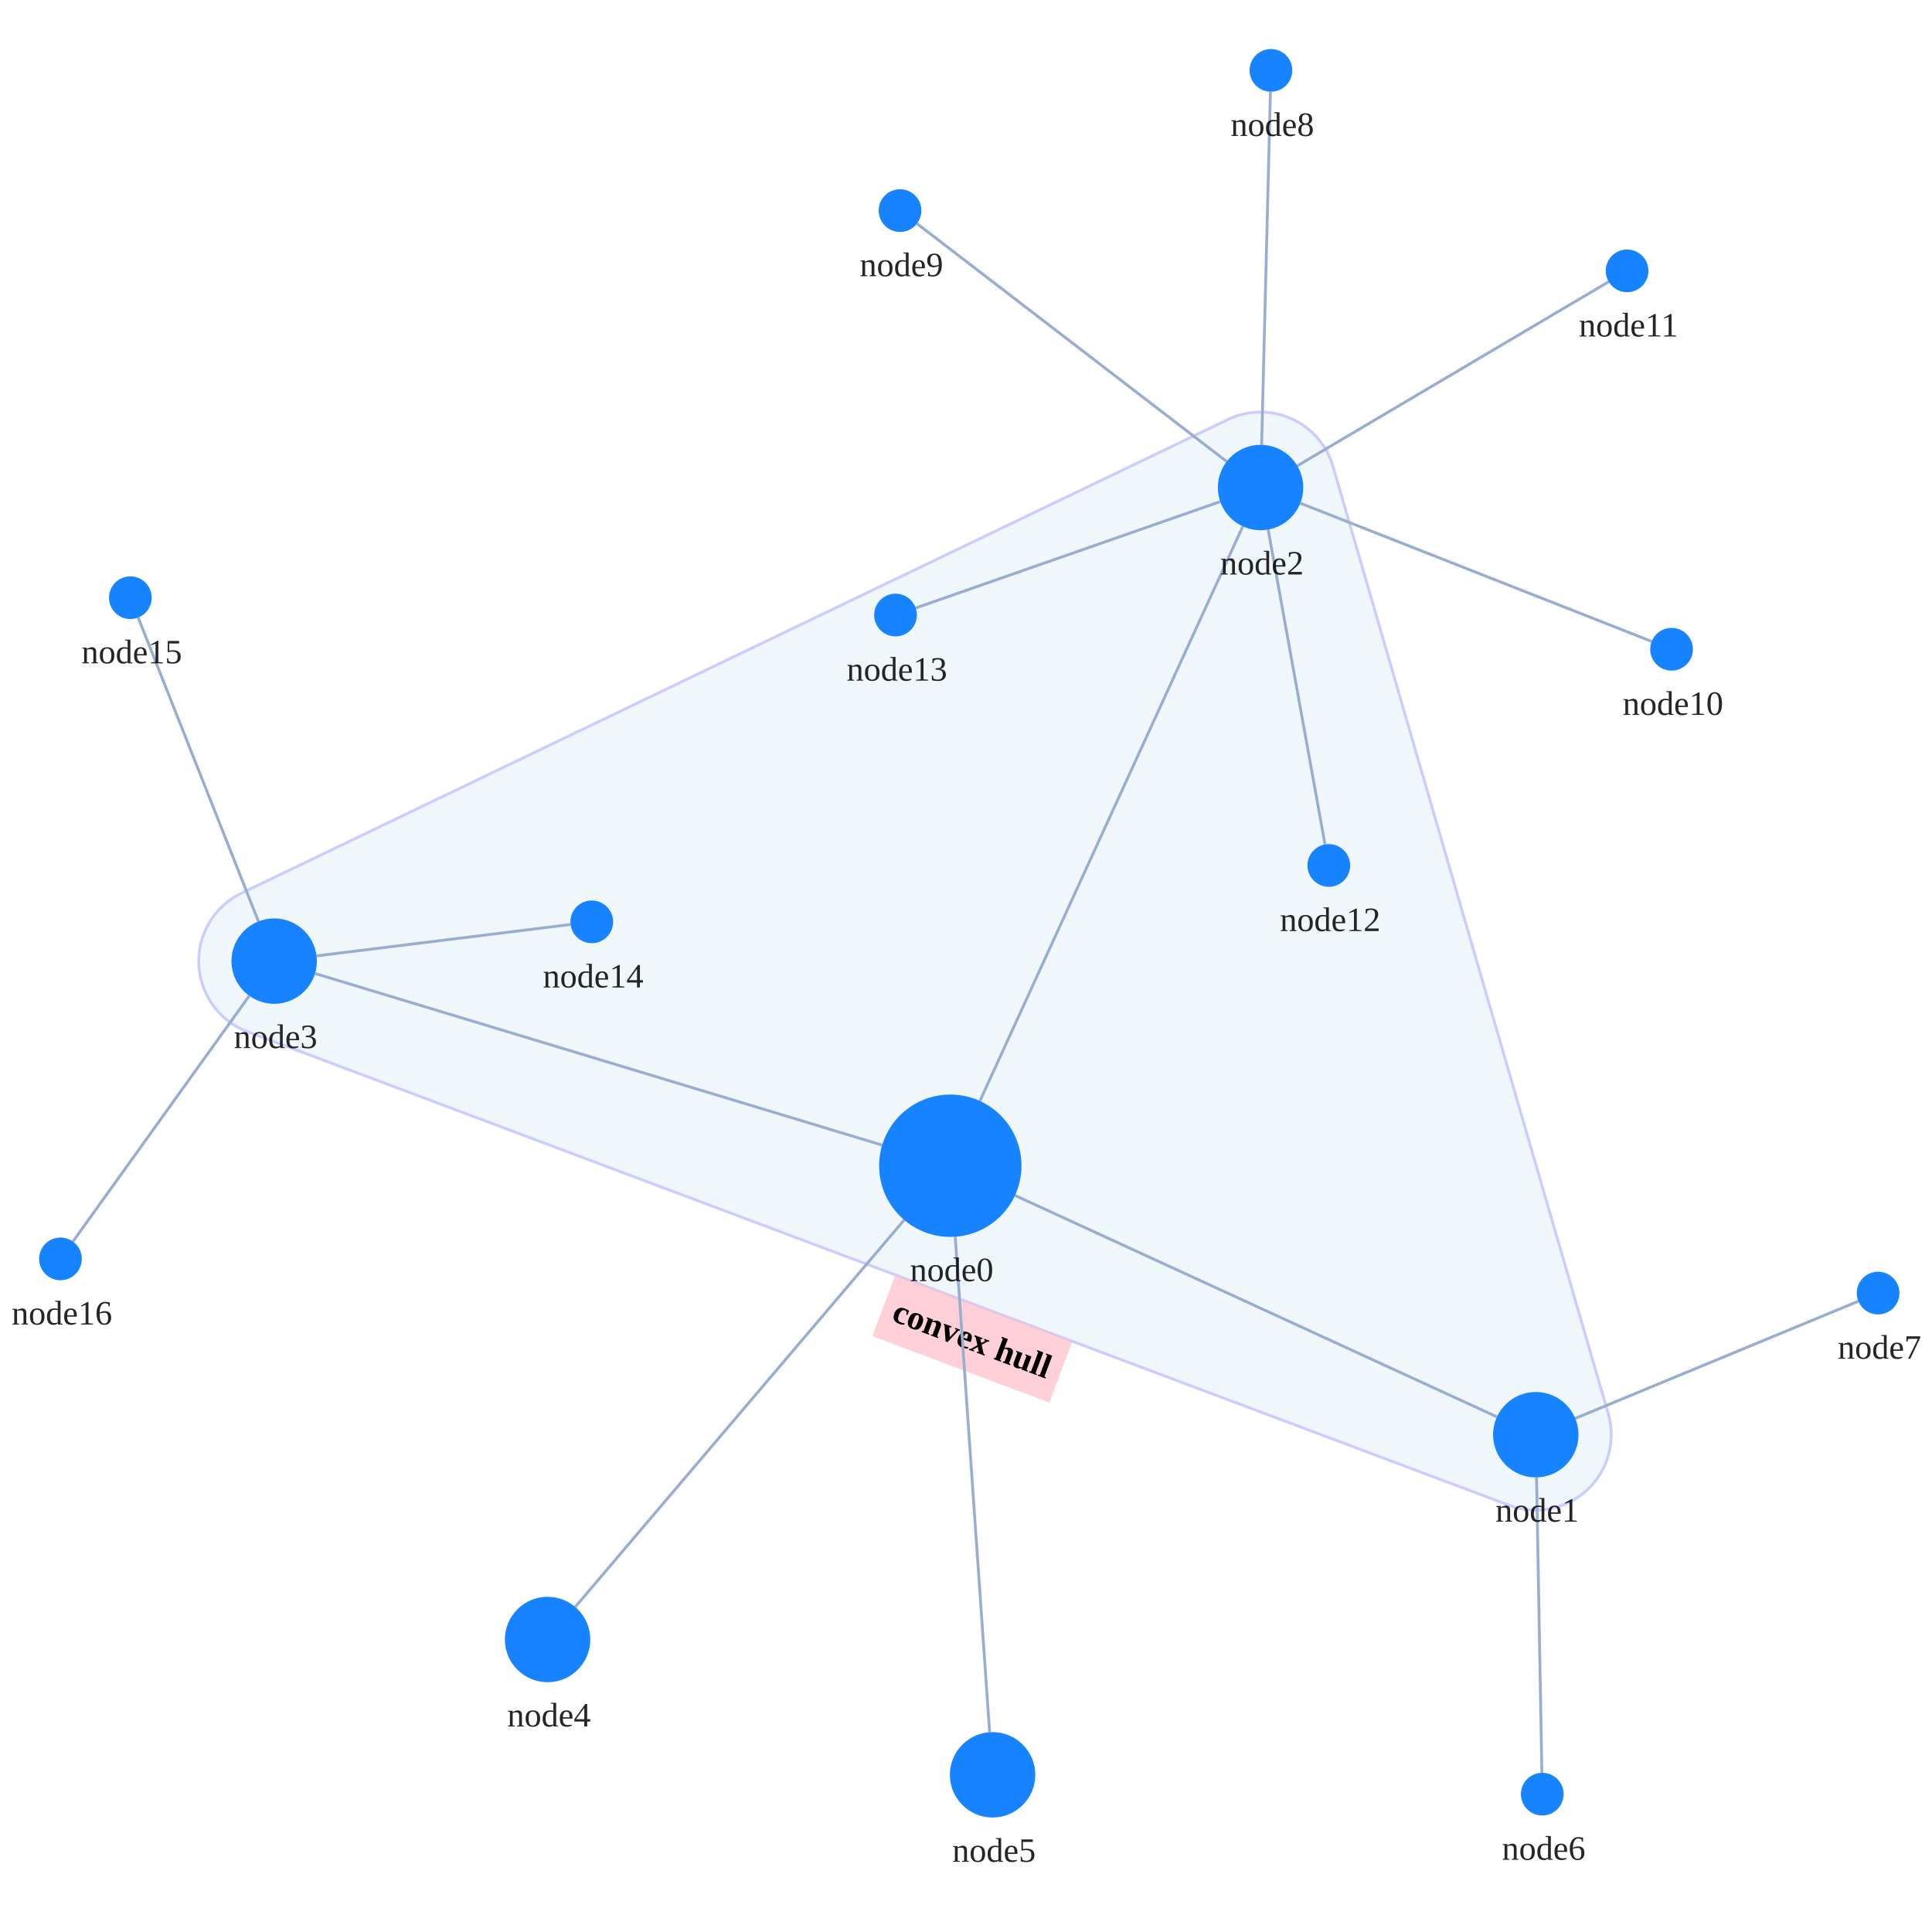
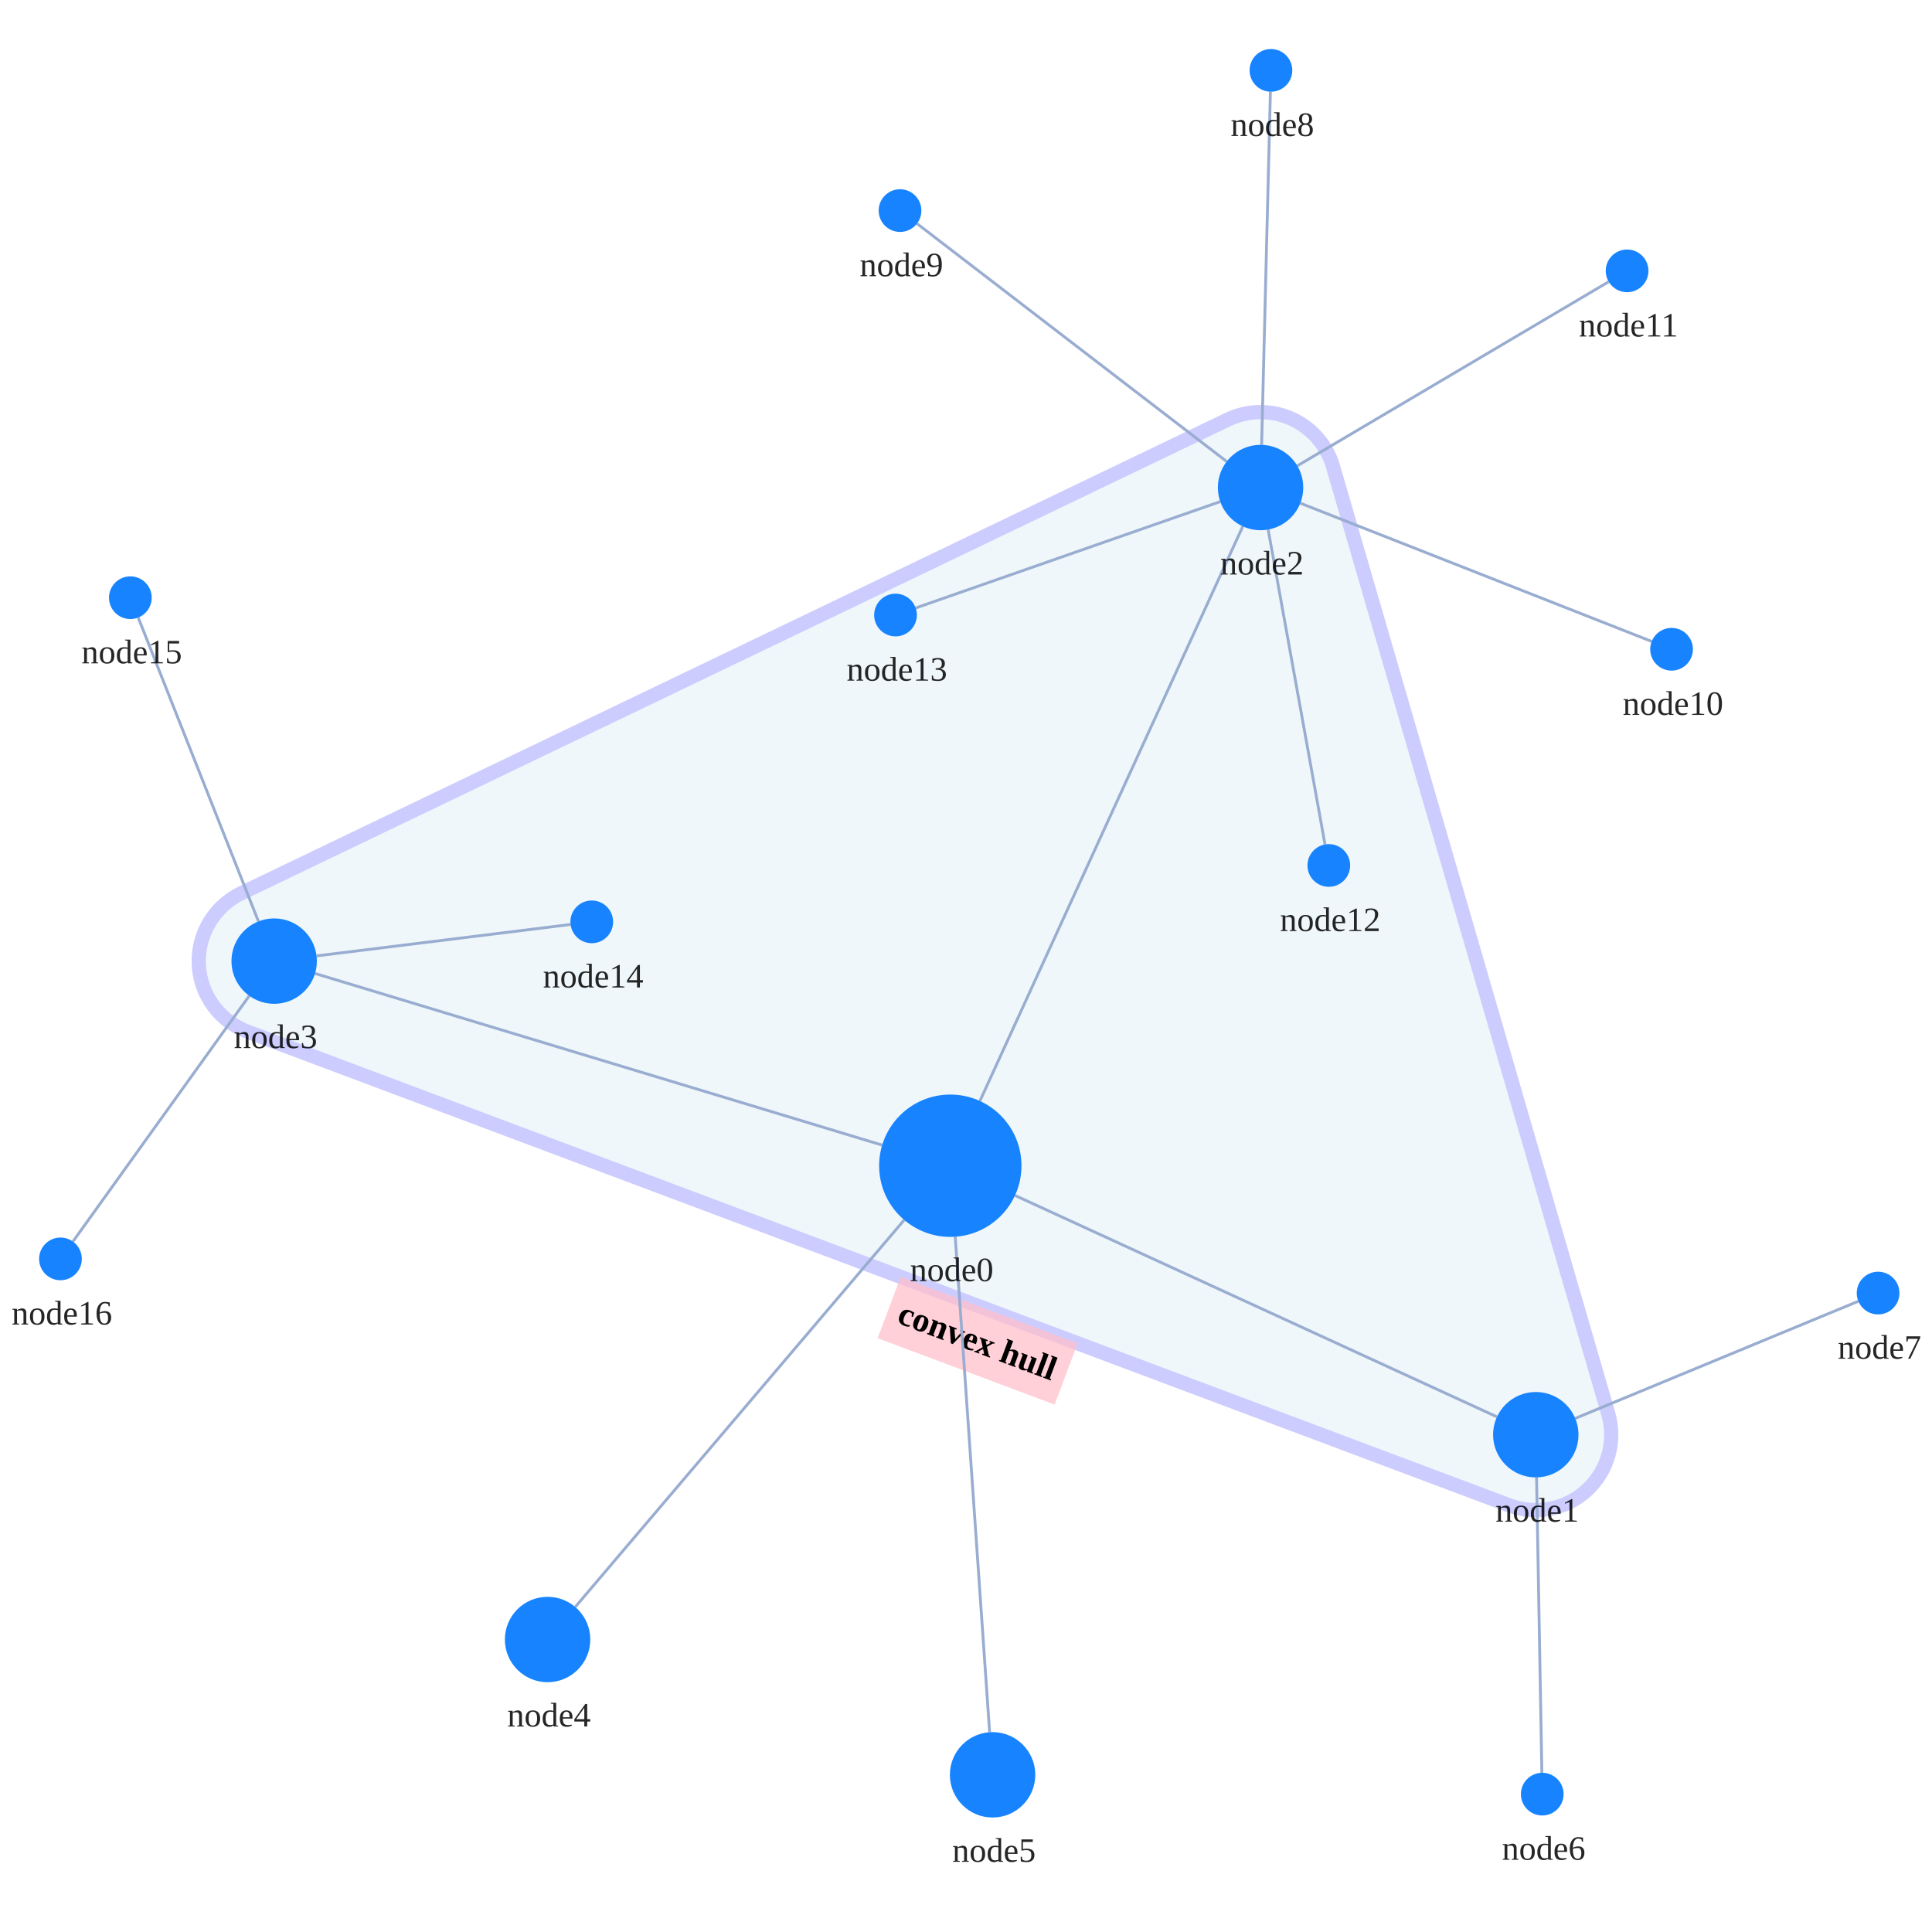
<svg xmlns="http://www.w3.org/2000/svg" width="500" height="500" style="background: transparent; position: absolute; outline: none;" color-interpolation-filters="sRGB" tabindex="1">
  <defs />
  <g id="g-svg-camera" transform="matrix(0.736754,0,0,0.736754,83.39082,60.78159)">
    <g id="g-root" fill="none" transform="matrix(1,0,0,1,0,0)">
      <g id="g-svg-7" fill="none" transform="matrix(1,0,0,1,0,0)" />
      <g id="g-svg-108" fill="none" transform="matrix(1,0,0,1,0,0)">
        <g transform="matrix(1,0,0,1,-43.38182,62.25724)">
-           <path id="contour" fill="rgba(173,216,230,1)" d="M 398.438,19.106 A 26.5 26.5 0 0 0 361.521 2.611 L 15.03,168.967 A 26.5 26.5 0 0 0 17.187 217.666 L 460.355,384.017 A 26.5 26.5 0 0 0 495.116 351.812 L 398.438,19.106" stroke="rgba(0,0,255,1)" opacity="0.2" />
-         </g>
-         <g id="label" fill="none" transform="matrix(0.936216,0.351425,-0.351425,0.936216,231.9391,376.8179)">
+           <path id="contour" fill="rgba(173,216,230,1)" d="M 398.438,19.106 A 26.5 26.5 0 0 0 361.521 2.611 L 15.03,168.967 A 26.5 26.5 0 0 0 17.187 217.666 L 460.355,384.017 A 26.5 26.5 0 0 0 495.116 351.812 L 398.438,19.106" stroke="rgba(0,0,255,1)" opacity="0.2" stroke-width="5" />
+         </g>
+         <g id="label" fill="none" transform="matrix(0.936216,0.351425,-0.351425,0.936216,233.8002,377.5165)">
          <g transform="matrix(1,0,0,1,-32.7,0)">
            <path id="background" fill="rgba(255,192,203,1)" d="M 0,0 l 66.4,0 l 0,23 l-66.4 0 z" opacity="0.75" stroke-width="0" width="66.4" height="23" />
          </g>
          <g transform="matrix(1,0,0,1,0,0)">
            <text id="text" fill="rgba(0,0,0,1)" dominant-baseline="central" paint-order="stroke" dx="0.5" dy="11.5px" font-size="12" text-anchor="middle" font-weight="700">
              convex hull
            </text>
          </g>
        </g>
      </g>
      <g id="g-svg-6" fill="none" transform="matrix(1,0,0,1,0,0)">
        <g id="edge1" fill="none" marker-start="false" marker-end="false" transform="matrix(1,0,0,1,0,0)">
          <g id="edge1" fill="none" marker-start="false" marker-end="false" stroke="transparent" stroke-width="3" />
          <g transform="matrix(1,0,0,1,243.3416,337.4217)">
            <path id="key" fill="none" d="M 0,0 L 169.314,77.781" stroke-width="1" stroke="rgba(153,173,209,1)" />
            <path id="key" fill="none" d="M 0,0 L 169.314,77.781" stroke-width="3" stroke="transparent" />
          </g>
        </g>
        <g id="edge2" fill="none" marker-start="false" marker-end="false" transform="matrix(1,0,0,1,0,0)">
          <g id="edge2" fill="none" marker-start="false" marker-end="false" stroke="transparent" stroke-width="3" />
          <g transform="matrix(1,0,0,1,231.0245,102.3976)">
            <path id="key" fill="none" d="M 0,201.854 L 92.344,0" stroke-width="1" stroke="rgba(153,173,209,1)" />
            <path id="key" fill="none" d="M 0,201.854 L 92.344,0" stroke-width="3" stroke="transparent" />
          </g>
        </g>
        <g id="edge3" fill="none" marker-start="false" marker-end="false" transform="matrix(1,0,0,1,0,0)">
          <g id="edge3" fill="none" marker-start="false" marker-end="false" stroke="transparent" stroke-width="3" />
          <g transform="matrix(1,0,0,1,-2.524785,259.4579)">
            <path id="key" fill="none" d="M 199.221,60.287 L 0,0" stroke-width="1" stroke="rgba(153,173,209,1)" />
            <path id="key" fill="none" d="M 199.221,60.287 L 0,0" stroke-width="3" stroke="transparent" />
          </g>
        </g>
        <g id="edge4" fill="none" marker-start="false" marker-end="false" transform="matrix(1,0,0,1,0,0)">
          <g id="edge4" fill="none" marker-start="false" marker-end="false" stroke="transparent" stroke-width="3" />
          <g transform="matrix(1,0,0,1,88.87635,346.034)">
            <path id="key" fill="none" d="M 115.557,0 L 0,135.949" stroke-width="1" stroke="rgba(153,173,209,1)" />
            <path id="key" fill="none" d="M 115.557,0 L 0,135.949" stroke-width="3" stroke="transparent" />
          </g>
        </g>
        <g id="edge5" fill="none" marker-start="false" marker-end="false" transform="matrix(1,0,0,1,0,0)">
          <g id="edge5" fill="none" marker-start="false" marker-end="false" stroke="transparent" stroke-width="3" />
          <g transform="matrix(1,0,0,1,222.3554,351.9255)">
            <path id="key" fill="none" d="M 0,0 L 12.082,174.05" stroke-width="1" stroke="rgba(153,173,209,1)" />
            <path id="key" fill="none" d="M 0,0 L 12.082,174.05" stroke-width="3" stroke="transparent" />
          </g>
        </g>
        <g id="edge6" fill="none" marker-start="false" marker-end="false" transform="matrix(1,0,0,1,0,0)">
          <g id="edge6" fill="none" marker-start="false" marker-end="false" stroke="transparent" stroke-width="3" />
          <g transform="matrix(1,0,0,1,426.5562,436.4617)">
            <path id="key" fill="none" d="M 0,0 L 1.867,103.767" stroke-width="1" stroke="rgba(153,173,209,1)" />
            <path id="key" fill="none" d="M 0,0 L 1.867,103.767" stroke-width="3" stroke="transparent" />
          </g>
        </g>
        <g id="edge7" fill="none" marker-start="false" marker-end="false" transform="matrix(1,0,0,1,0,0)">
          <g id="edge7" fill="none" marker-start="false" marker-end="false" stroke="transparent" stroke-width="3" />
          <g transform="matrix(1,0,0,1,440.1469,374.5855)">
            <path id="key" fill="none" d="M 0,41.144 L 99.449,0" stroke-width="1" stroke="rgba(153,173,209,1)" />
            <path id="key" fill="none" d="M 0,41.144 L 99.449,0" stroke-width="3" stroke="transparent" />
          </g>
        </g>
        <g id="edge8" fill="none" marker-start="false" marker-end="false" transform="matrix(1,0,0,1,0,0)">
          <g id="edge8" fill="none" marker-start="false" marker-end="false" stroke="transparent" stroke-width="3" />
          <g transform="matrix(1,0,0,1,329.9822,-50.2875)">
            <path id="key" fill="none" d="M 0,124.049 L 3.086,0" stroke-width="1" stroke="rgba(153,173,209,1)" />
            <path id="key" fill="none" d="M 0,124.049 L 3.086,0" stroke-width="3" stroke="transparent" />
          </g>
        </g>
        <g id="edge9" fill="none" marker-start="false" marker-end="false" transform="matrix(1,0,0,1,0,0)">
          <g id="edge9" fill="none" marker-start="false" marker-end="false" stroke="transparent" stroke-width="3" />
          <g transform="matrix(1,0,0,1,208.9112,-3.95882)">
            <path id="key" fill="none" d="M 108.802,83.578 L 0,0" stroke-width="1" stroke="rgba(153,173,209,1)" />
            <path id="key" fill="none" d="M 108.802,83.578 L 0,0" stroke-width="3" stroke="transparent" />
          </g>
        </g>
        <g id="edge10" fill="none" marker-start="false" marker-end="false" transform="matrix(1,0,0,1,0,0)">
          <g id="edge10" fill="none" marker-start="false" marker-end="false" stroke="transparent" stroke-width="3" />
          <g transform="matrix(1,0,0,1,343.5674,94.24983)">
            <path id="key" fill="none" d="M 0,0 L 123.434,48.571" stroke-width="1" stroke="rgba(153,173,209,1)" />
            <path id="key" fill="none" d="M 0,0 L 123.434,48.571" stroke-width="3" stroke="transparent" />
          </g>
        </g>
        <g id="edge11" fill="none" marker-start="false" marker-end="false" transform="matrix(1,0,0,1,0,0)">
          <g id="edge11" fill="none" marker-start="false" marker-end="false" stroke="transparent" stroke-width="3" />
          <g transform="matrix(1,0,0,1,342.5216,16.46204)">
            <path id="key" fill="none" d="M 0,64.662 L 109.38,0" stroke-width="1" stroke="rgba(153,173,209,1)" />
            <path id="key" fill="none" d="M 0,64.662 L 109.38,0" stroke-width="3" stroke="transparent" />
          </g>
        </g>
        <g id="edge12" fill="none" marker-start="false" marker-end="false" transform="matrix(1,0,0,1,0,0)">
          <g id="edge12" fill="none" marker-start="false" marker-end="false" stroke="transparent" stroke-width="3" />
          <g transform="matrix(1,0,0,1,332.2748,103.5185)">
            <path id="key" fill="none" d="M 0,0 L 19.974,110.609" stroke-width="1" stroke="rgba(153,173,209,1)" />
            <path id="key" fill="none" d="M 0,0 L 19.974,110.609" stroke-width="3" stroke="transparent" />
          </g>
        </g>
        <g id="edge13" fill="none" marker-start="false" marker-end="false" transform="matrix(1,0,0,1,0,0)">
          <g id="edge13" fill="none" marker-start="false" marker-end="false" stroke="transparent" stroke-width="3" />
          <g transform="matrix(1,0,0,1,208.4575,93.70311)">
            <path id="key" fill="none" d="M 106.99,0 L 0,37.367" stroke-width="1" stroke="rgba(153,173,209,1)" />
            <path id="key" fill="none" d="M 106.99,0 L 0,37.367" stroke-width="3" stroke="transparent" />
          </g>
        </g>
        <g id="edge14" fill="none" marker-start="false" marker-end="false" transform="matrix(1,0,0,1,0,0)">
          <g id="edge14" fill="none" marker-start="false" marker-end="false" stroke="transparent" stroke-width="3" />
          <g transform="matrix(1,0,0,1,-1.995196,242.2385)">
            <path id="key" fill="none" d="M 0,11.034 L 89.232,0" stroke-width="1" stroke="rgba(153,173,209,1)" />
            <path id="key" fill="none" d="M 0,11.034 L 89.232,0" stroke-width="3" stroke="transparent" />
          </g>
        </g>
        <g id="edge15" fill="none" marker-start="false" marker-end="false" transform="matrix(1,0,0,1,0,0)">
          <g id="edge15" fill="none" marker-start="false" marker-end="false" stroke="transparent" stroke-width="3" />
          <g transform="matrix(1,0,0,1,-64.64011,134.429)">
            <path id="key" fill="none" d="M 42.239,106.737 L 0,0" stroke-width="1" stroke="rgba(153,173,209,1)" />
            <path id="key" fill="none" d="M 42.239,106.737 L 0,0" stroke-width="3" stroke="transparent" />
          </g>
        </g>
        <g id="edge16" fill="none" marker-start="false" marker-end="false" transform="matrix(1,0,0,1,0,0)">
          <g id="edge16" fill="none" marker-start="false" marker-end="false" stroke="transparent" stroke-width="3" />
          <g transform="matrix(1,0,0,1,-87.574,267.2999)">
            <path id="key" fill="none" d="M 61.947,0 L 0,86.32" stroke-width="1" stroke="rgba(153,173,209,1)" />
            <path id="key" fill="none" d="M 61.947,0 L 0,86.32" stroke-width="3" stroke="transparent" />
          </g>
        </g>
      </g>
      <g id="g-svg-5" fill="none" transform="matrix(1,0,0,1,0,0)">
        <g id="node0" fill="none" transform="matrix(1,0,0,1,220.6241,326.9855)">
          <g transform="matrix(1,0,0,1,0,0)">
            <circle id="key" fill="rgba(23,131,255,1)" transform="translate(-25,-25)" cx="25" cy="25" r="25" />
          </g>
          <g id="label" fill="none" transform="matrix(1,0,0,1,0,25)">
            <g transform="matrix(1,0,0,1,0,0)">
              <text id="text" fill="rgba(0,0,0,0.851)" dominant-baseline="central" paint-order="stroke" dx="0.5" dy="11.5px" font-size="12" text-anchor="middle">
                node0
              </text>
            </g>
          </g>
        </g>
        <g id="node1" fill="none" transform="matrix(1,0,0,1,426.2863,421.4641)">
          <g transform="matrix(1,0,0,1,0,0)">
            <circle id="key" fill="rgba(23,131,255,1)" transform="translate(-15,-15)" cx="15" cy="15" r="15" />
          </g>
          <g id="label" fill="none" transform="matrix(1,0,0,1,0,15)">
            <g transform="matrix(1,0,0,1,0,0)">
              <text id="text" fill="rgba(0,0,0,0.851)" dominant-baseline="central" paint-order="stroke" dx="0.5" dy="11.5px" font-size="12" text-anchor="middle">
                node1
              </text>
            </g>
          </g>
        </g>
        <g id="node2" fill="none" transform="matrix(1,0,0,1,329.6092,88.75724)">
          <g transform="matrix(1,0,0,1,0,0)">
            <circle id="key" fill="rgba(23,131,255,1)" transform="translate(-15,-15)" cx="15" cy="15" r="15" />
          </g>
          <g id="label" fill="none" transform="matrix(1,0,0,1,0,15)">
            <g transform="matrix(1,0,0,1,0,0)">
              <text id="text" fill="rgba(0,0,0,0.851)" dominant-baseline="central" paint-order="stroke" dx="0.5" dy="11.5px" font-size="12" text-anchor="middle">
                node2
              </text>
            </g>
          </g>
        </g>
        <g id="node3" fill="none" transform="matrix(1,0,0,1,-16.88181,255.1133)">
          <g transform="matrix(1,0,0,1,0,0)">
            <circle id="key" fill="rgba(23,131,255,1)" transform="translate(-15,-15)" cx="15" cy="15" r="15" />
          </g>
          <g id="label" fill="none" transform="matrix(1,0,0,1,0,15)">
            <g transform="matrix(1,0,0,1,0,0)">
              <text id="text" fill="rgba(0,0,0,0.851)" dominant-baseline="central" paint-order="stroke" dx="0.5" dy="11.5px" font-size="12" text-anchor="middle">
                node3
              </text>
            </g>
          </g>
        </g>
        <g id="node4" fill="none" transform="matrix(1,0,0,1,79.16163,493.412)">
          <g transform="matrix(1,0,0,1,0,0)">
            <circle id="key" fill="rgba(23,131,255,1)" transform="translate(-15,-15)" cx="15" cy="15" r="15" />
          </g>
          <g id="label" fill="none" transform="matrix(1,0,0,1,0,15)">
            <g transform="matrix(1,0,0,1,0,0)">
              <text id="text" fill="rgba(0,0,0,0.851)" dominant-baseline="central" paint-order="stroke" dx="0.5" dy="11.5px" font-size="12" text-anchor="middle">
                node4
              </text>
            </g>
          </g>
        </g>
        <g id="node5" fill="none" transform="matrix(1,0,0,1,235.4763,540.9395)">
          <g transform="matrix(1,0,0,1,0,0)">
            <circle id="key" fill="rgba(23,131,255,1)" transform="translate(-15,-15)" cx="15" cy="15" r="15" />
          </g>
          <g id="label" fill="none" transform="matrix(1,0,0,1,0,15)">
            <g transform="matrix(1,0,0,1,0,0)">
              <text id="text" fill="rgba(0,0,0,0.851)" dominant-baseline="central" paint-order="stroke" dx="0.5" dy="11.5px" font-size="12" text-anchor="middle">
                node5
              </text>
            </g>
          </g>
        </g>
        <g id="node6" fill="none" transform="matrix(1,0,0,1,428.5583,547.7277)">
          <g transform="matrix(1,0,0,1,0,0)">
            <circle id="key" fill="rgba(23,131,255,1)" transform="translate(-7.5,-7.5)" cx="7.5" cy="7.5" r="7.5" />
          </g>
          <g id="label" fill="none" transform="matrix(1,0,0,1,0,7.5)">
            <g transform="matrix(1,0,0,1,0,0)">
              <text id="text" fill="rgba(0,0,0,0.851)" dominant-baseline="central" paint-order="stroke" dx="0.5" dy="11.5px" font-size="12" text-anchor="middle">
                node6
              </text>
            </g>
          </g>
        </g>
        <g id="node7" fill="none" transform="matrix(1,0,0,1,546.5258,371.7183)">
          <g transform="matrix(1,0,0,1,0,0)">
            <circle id="key" fill="rgba(23,131,255,1)" transform="translate(-7.5,-7.5)" cx="7.5" cy="7.5" r="7.5" />
          </g>
          <g id="label" fill="none" transform="matrix(1,0,0,1,0,7.5)">
            <g transform="matrix(1,0,0,1,0,0)">
              <text id="text" fill="rgba(0,0,0,0.851)" dominant-baseline="central" paint-order="stroke" dx="0.5" dy="11.5px" font-size="12" text-anchor="middle">
                node7
              </text>
            </g>
          </g>
        </g>
        <g id="node8" fill="none" transform="matrix(1,0,0,1,333.2547,-57.78518)">
          <g transform="matrix(1,0,0,1,0,0)">
            <circle id="key" fill="rgba(23,131,255,1)" transform="translate(-7.5,-7.5)" cx="7.5" cy="7.5" r="7.5" />
          </g>
          <g id="label" fill="none" transform="matrix(1,0,0,1,0,7.5)">
            <g transform="matrix(1,0,0,1,0,0)">
              <text id="text" fill="rgba(0,0,0,0.851)" dominant-baseline="central" paint-order="stroke" dx="0.5" dy="11.5px" font-size="12" text-anchor="middle">
                node8
              </text>
            </g>
          </g>
        </g>
        <g id="node9" fill="none" transform="matrix(1,0,0,1,202.9635,-8.527671)">
          <g transform="matrix(1,0,0,1,0,0)">
            <circle id="key" fill="rgba(23,131,255,1)" transform="translate(-7.5,-7.5)" cx="7.5" cy="7.5" r="7.5" />
          </g>
          <g id="label" fill="none" transform="matrix(1,0,0,1,0,7.5)">
            <g transform="matrix(1,0,0,1,0,0)">
              <text id="text" fill="rgba(0,0,0,0.851)" dominant-baseline="central" paint-order="stroke" dx="0.5" dy="11.5px" font-size="12" text-anchor="middle">
                node9
              </text>
            </g>
          </g>
        </g>
        <g id="node10" fill="none" transform="matrix(1,0,0,1,473.9802,145.5676)">
          <g transform="matrix(1,0,0,1,0,0)">
            <circle id="key" fill="rgba(23,131,255,1)" transform="translate(-7.5,-7.5)" cx="7.5" cy="7.5" r="7.5" />
          </g>
          <g id="label" fill="none" transform="matrix(1,0,0,1,0,7.5)">
            <g transform="matrix(1,0,0,1,0,0)">
              <text id="text" fill="rgba(0,0,0,0.851)" dominant-baseline="central" paint-order="stroke" dx="0.5" dy="11.5px" font-size="12" text-anchor="middle">
                node10
              </text>
            </g>
          </g>
        </g>
        <g id="node11" fill="none" transform="matrix(1,0,0,1,458.3574,12.64533)">
          <g transform="matrix(1,0,0,1,0,0)">
            <circle id="key" fill="rgba(23,131,255,1)" transform="translate(-7.5,-7.5)" cx="7.5" cy="7.5" r="7.5" />
          </g>
          <g id="label" fill="none" transform="matrix(1,0,0,1,0,7.5)">
            <g transform="matrix(1,0,0,1,0,0)">
              <text id="text" fill="rgba(0,0,0,0.851)" dominant-baseline="central" paint-order="stroke" dx="0.5" dy="11.5px" font-size="12" text-anchor="middle">
                node11
              </text>
            </g>
          </g>
        </g>
        <g id="node12" fill="none" transform="matrix(1,0,0,1,353.5821,221.5076)">
          <g transform="matrix(1,0,0,1,0,0)">
            <circle id="key" fill="rgba(23,131,255,1)" transform="translate(-7.5,-7.5)" cx="7.5" cy="7.5" r="7.5" />
          </g>
          <g id="label" fill="none" transform="matrix(1,0,0,1,0,7.5)">
            <g transform="matrix(1,0,0,1,0,0)">
              <text id="text" fill="rgba(0,0,0,0.851)" dominant-baseline="central" paint-order="stroke" dx="0.5" dy="11.5px" font-size="12" text-anchor="middle">
                node12
              </text>
            </g>
          </g>
        </g>
        <g id="node13" fill="none" transform="matrix(1,0,0,1,201.377,133.5431)">
          <g transform="matrix(1,0,0,1,0,0)">
            <circle id="key" fill="rgba(23,131,255,1)" transform="translate(-7.5,-7.5)" cx="7.5" cy="7.5" r="7.5" />
          </g>
          <g id="label" fill="none" transform="matrix(1,0,0,1,0,7.5)">
            <g transform="matrix(1,0,0,1,0,0)">
              <text id="text" fill="rgba(0,0,0,0.851)" dominant-baseline="central" paint-order="stroke" dx="0.5" dy="11.5px" font-size="12" text-anchor="middle">
                node13
              </text>
            </g>
          </g>
        </g>
        <g id="node14" fill="none" transform="matrix(1,0,0,1,94.68008,241.3181)">
          <g transform="matrix(1,0,0,1,0,0)">
            <circle id="key" fill="rgba(23,131,255,1)" transform="translate(-7.5,-7.5)" cx="7.5" cy="7.5" r="7.5" />
          </g>
          <g id="label" fill="none" transform="matrix(1,0,0,1,0,7.5)">
            <g transform="matrix(1,0,0,1,0,0)">
              <text id="text" fill="rgba(0,0,0,0.851)" dominant-baseline="central" paint-order="stroke" dx="0.5" dy="11.5px" font-size="12" text-anchor="middle">
                node14
              </text>
            </g>
          </g>
        </g>
        <g id="node15" fill="none" transform="matrix(1,0,0,1,-67.39984,127.4552)">
          <g transform="matrix(1,0,0,1,0,0)">
            <circle id="key" fill="rgba(23,131,255,1)" transform="translate(-7.5,-7.5)" cx="7.5" cy="7.5" r="7.5" />
          </g>
          <g id="label" fill="none" transform="matrix(1,0,0,1,0,7.5)">
            <g transform="matrix(1,0,0,1,0,0)">
              <text id="text" fill="rgba(0,0,0,0.851)" dominant-baseline="central" paint-order="stroke" dx="0.5" dy="11.5px" font-size="12" text-anchor="middle">
                node15
              </text>
            </g>
          </g>
        </g>
        <g id="node16" fill="none" transform="matrix(1,0,0,1,-91.94679,359.7135)">
          <g transform="matrix(1,0,0,1,0,0)">
            <circle id="key" fill="rgba(23,131,255,1)" transform="translate(-7.5,-7.5)" cx="7.5" cy="7.5" r="7.5" />
          </g>
          <g id="label" fill="none" transform="matrix(1,0,0,1,0,7.5)">
            <g transform="matrix(1,0,0,1,0,0)">
              <text id="text" fill="rgba(0,0,0,0.851)" dominant-baseline="central" paint-order="stroke" dx="0.5" dy="11.5px" font-size="12" text-anchor="middle">
                node16
              </text>
            </g>
          </g>
        </g>
      </g>
    </g>
  </g>
</svg>
